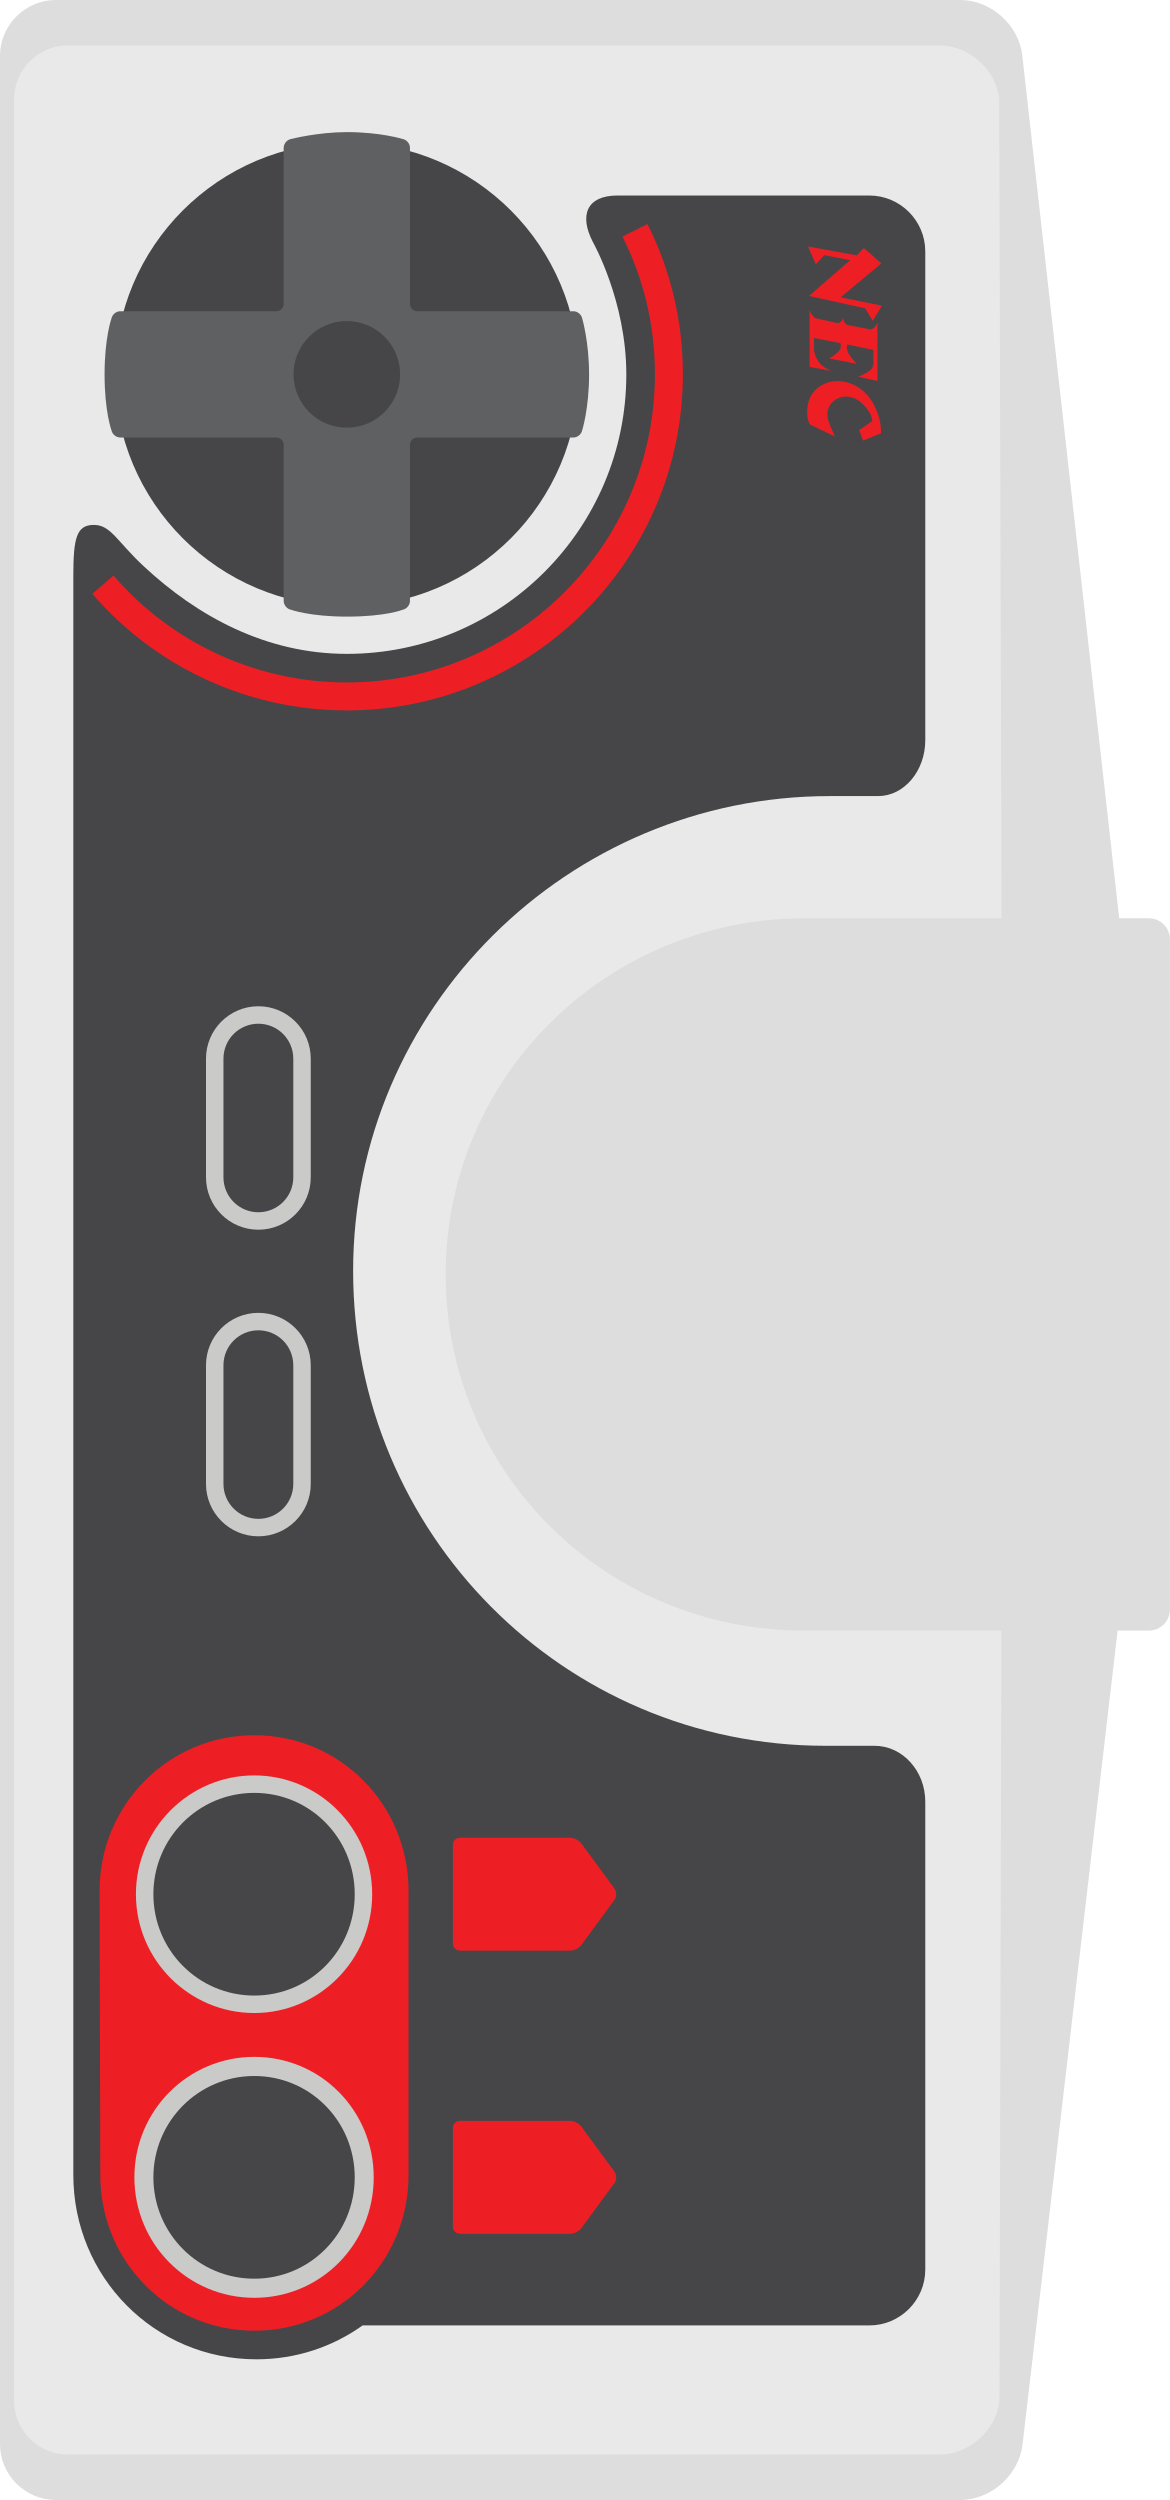
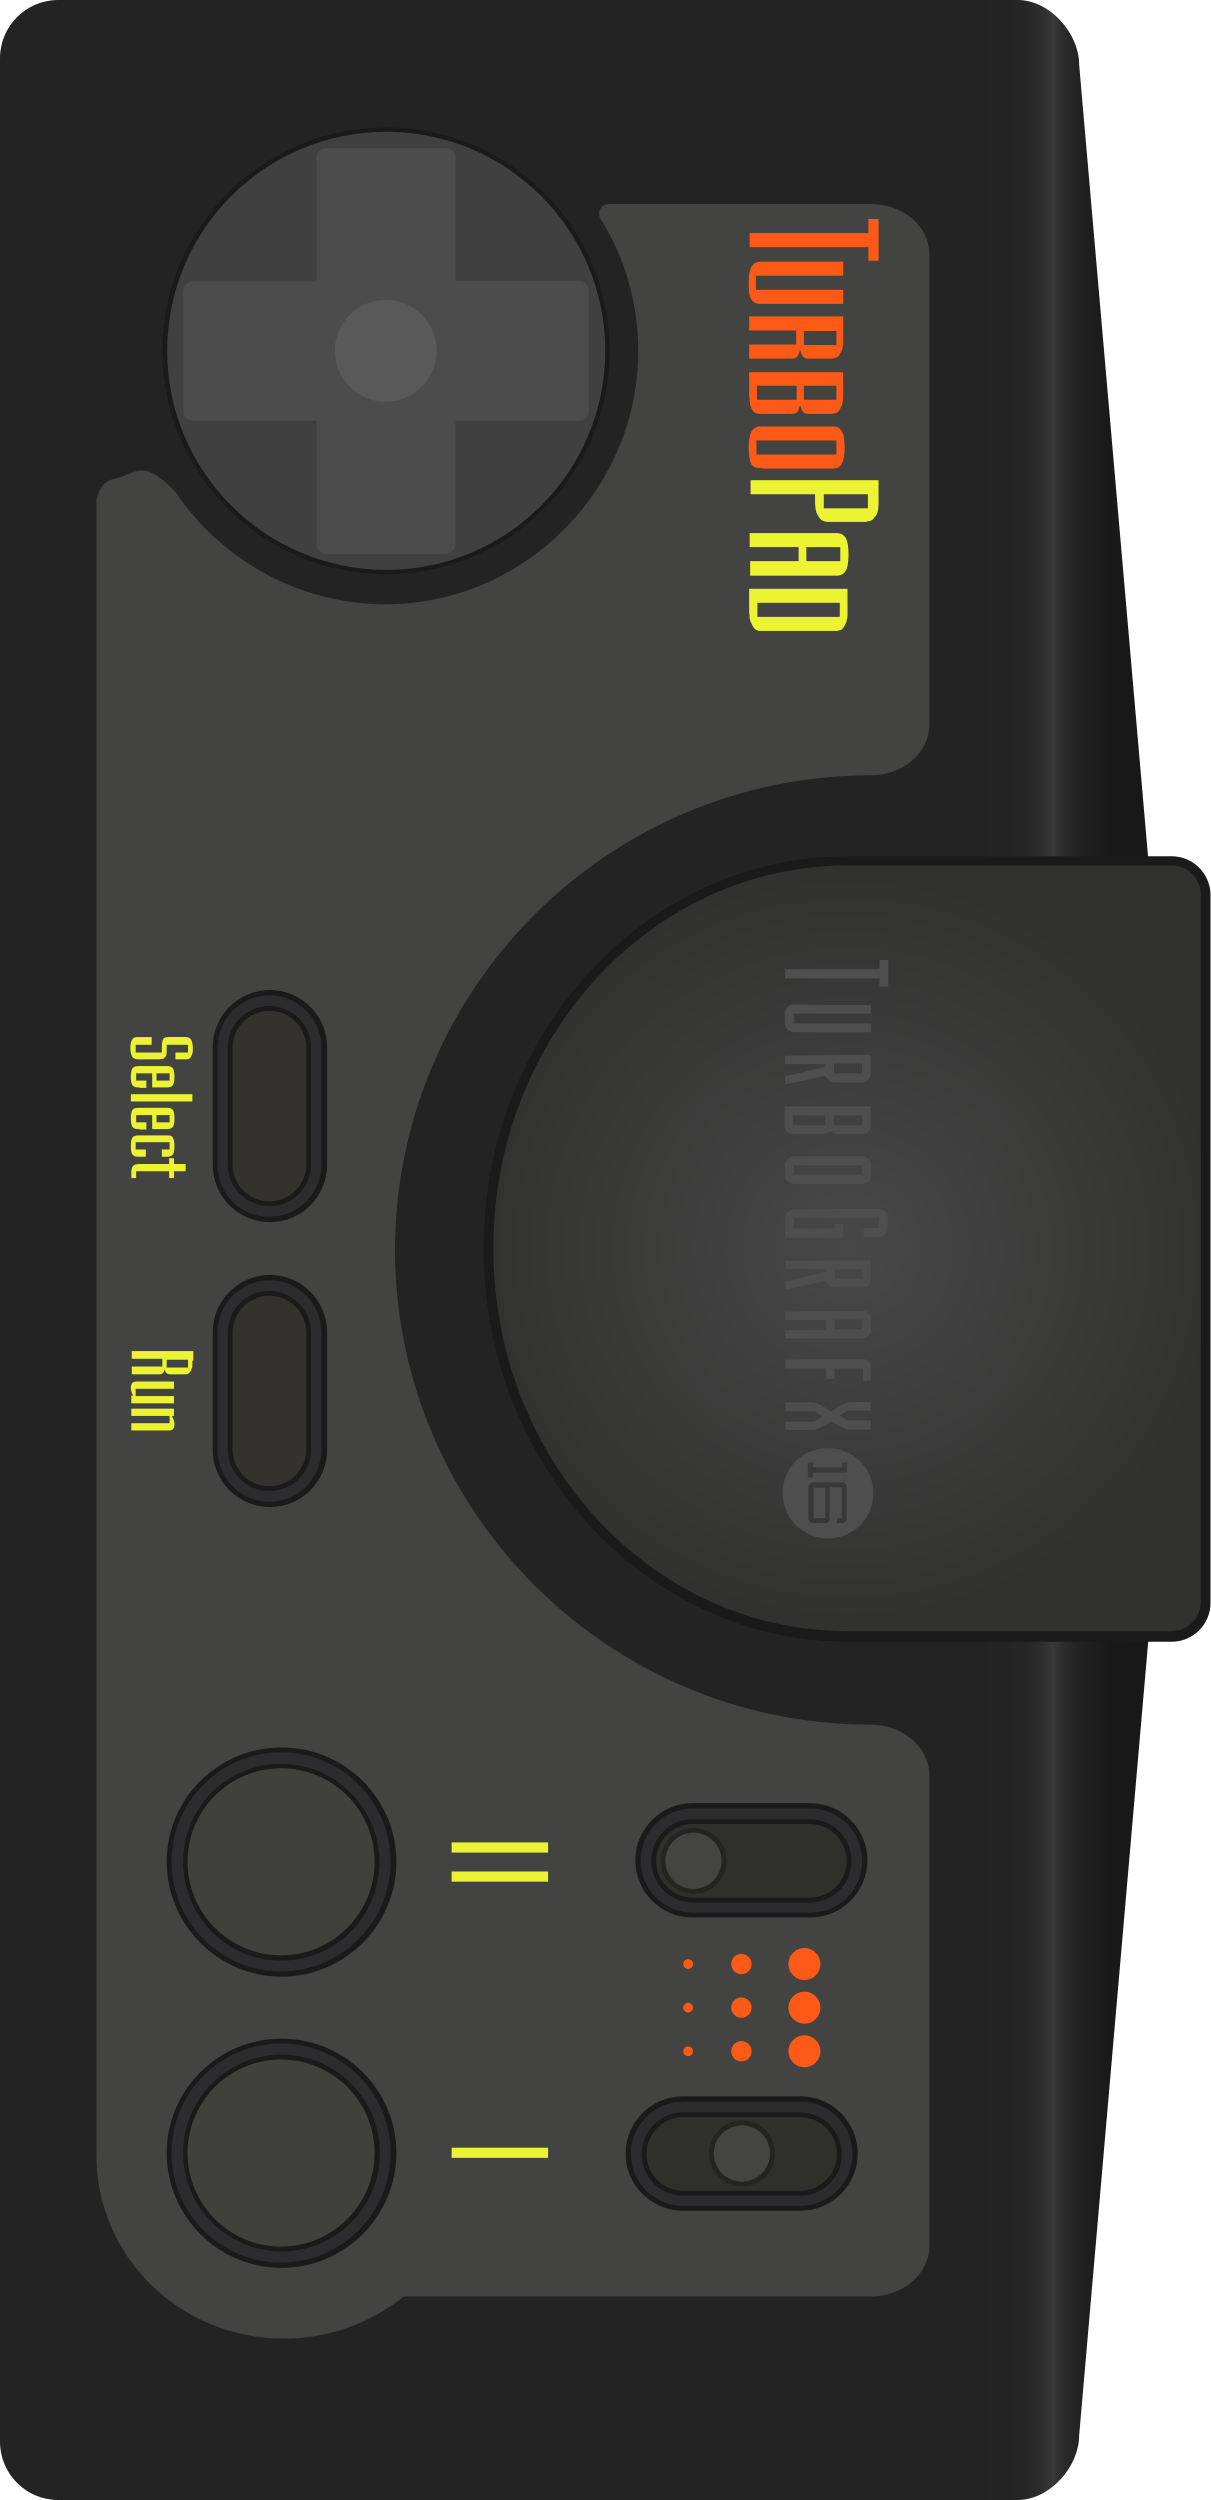
- <svg xmlns="http://www.w3.org/2000/svg" width="93.593" height="200" version="1.1" id="svg49">
-   <defs id="defs5">
-     <clipPath id="a">
-       <path d="M0 154.673h330.522V0H0v154.673z" id="path2" />
-     </clipPath>
-   </defs>
-   <g clip-path="url(#a)" transform="matrix(0,0.6051034,0.6051034,0,0,0)" id="g47">
-     <path fill="#deddde" d="M330.522 7.386c0-4.062-3.323-7.386-7.387-7.386H7.386C3.323-0 0 3.324 0 7.386v119.56c0 4.063 3.303 7.758 7.34 8.211l153.812 17.277c4.038.453 10.642.439 14.677-.032l147.355-17.213c4.036-.47 7.338-4.18 7.338-8.243V7.386z" id="path7" />
-     <path fill="#e9e9e9" d="M324.519 8.976c0-3.915-3.201-7.118-7.117-7.118H13.119c-3.915 0-7.118 3.203-7.118 7.118v115.219c0 3.915 3.182 7.475 7.073 7.911l148.227.419c3.891.436 10.255.422 14.144-.032l142.005-.355c3.888-.454 7.069-4.028 7.069-7.943V8.976z" id="path9" />
-     <path fill="#464648" d="M80.155 45.853c0-16.933-13.726-30.659-30.66-30.659-16.933 0-30.659 13.726-30.659 30.659s13.726 30.659 30.659 30.659c16.934 0 30.66-13.726 30.66-30.659" id="path11" />
-     <path fill="#464648" d="M90.939 9.694h-14.772c-5.061 0-6.769.422-6.769 2.721 0 2.218 2.145 3.042 5.386 6.501 6.734 7.185 11.663 16.314 11.663 26.938 0 20.408-16.545 36.951-36.953 36.951-9.715 0-17.517-4.432-17.517-4.432-3.533-1.822-6.127-.802-6.127 3.261v33.31c0 4.063 3.324 7.386 7.387 7.386h64.627c4.063 0 7.386-2.804 7.386-6.232v-6.386c0-34.672 28.107-63.026 62.779-63.026 34.674 0 62.781 27.8 62.781 62.472v6.478c0 3.682 3.324 6.694 7.386 6.694h61.859c4.06 0 7.385-3.323 7.385-7.386v-67.002c2.822-3.946 4.482-8.78 4.482-14.034 0-13.494-10.888-24.214-24.381-24.214H90.939" id="path13" />
-     <path fill="#cacac8" d="M287.861 44.589c-6.115 0-11.09-4.922-11.09-10.972 0-6.082 4.975-11.03 11.09-11.03 6.114 0 11.089 4.948 11.089 11.03 0 6.05-4.975 10.972-11.089 10.972m0-26.619c-8.66 0-15.707 7.019-15.707 15.647 0 8.596 7.047 15.588 15.707 15.588s15.706-6.992 15.706-15.588c0-8.628-7.046-15.647-15.706-15.647" id="path15" />
-     <path fill="#464648" d="M287.861 20.279c7.4 0 13.398 5.939 13.398 13.339s-5.998 13.28-13.398 13.28c-7.4 0-13.398-5.88-13.398-13.28 0-7.4 5.998-13.339 13.398-13.339" id="path17" />
-     <path fill="#cacac8" d="M196.19 27.235h-15.695c-3.825 0-6.925 3.1-6.925 6.924 0 3.824 3.1 6.925 6.925 6.925h15.695c3.824 0 6.924-3.101 6.924-6.925s-3.1-6.924-6.924-6.924" id="path19" />
-     <path fill="#464648" d="M196.19 29.543h-15.695c-2.55 0-4.617 2.067-4.617 4.616 0 2.55 2.067 4.616 4.617 4.616h15.695c2.549 0 4.616-2.066 4.616-4.616 0-2.549-2.067-4.616-4.616-4.616" id="path21" />
-     <path fill="#cacac8" d="M155.655 27.235h-15.695c-3.824 0-6.924 3.1-6.924 6.924 0 3.824 3.1 6.925 6.924 6.925h15.695c3.824 0 6.924-3.101 6.924-6.925s-3.1-6.924-6.924-6.924" id="path23" />
-     <path fill="#464648" d="M155.655 29.543h-15.695c-2.549 0-4.616 2.067-4.616 4.616 0 2.55 2.067 4.616 4.616 4.616h15.695c2.549 0 4.616-2.066 4.616-4.616 0-2.549-2.067-4.616-4.616-4.616" id="path25" />
-     <path fill="#ed1f24" d="M257.895 60.803c0-.508-.416-.923-.923-.923h-13.079c-.508 0-.924.415-.924.923v14.584c0 .507.336 1.168.746 1.469l5.973 4.384c.409.3 1.079.3 1.489 0l5.974-4.384c.409-.301.744-.962.744-1.469v-14.584zm37.43 0c0-.508-.415-.923-.923-.923h-13.077c-.51 0-.926.415-.926.923v14.584c0 .507.337 1.168.747 1.469l5.972 4.384c.41.3 1.08.3 1.489 0l5.975-4.384c.408-.301.743-.962.743-1.469v-14.584z" id="path27" />
-     <path fill="#ed1f24" fill-rule="evenodd" d="M52.312 114.736c-.564-.482-1.074-1.121-1.413-1.818-.339-.698-.512-1.455-.52-2.147-.008-.695.145-1.326.427-1.904.284-.58.695-1.107 1.204-1.461.51-.357 1.116-.544 1.672-.629.556-.085 1.062-.071 1.463-.014.401.057.695.152.966.302l1.593 3.311c-.413-.194-.833-.371-1.268-.551-.435-.178-.887-.361-1.365-.42-.478-.055-.983.01-1.434.278-.449.265-.841.732-1.044 1.257-.205.521-.217 1.1-.076 1.624.142.521.443.987.81 1.396.363.408.793.759 1.193.989.399.232.767.344 1.143.372l1.204-1.734 1.385.517-.971 2.375c-.273.009-.548 0-.875-.036-.325-.035-.7-.096-1.091-.196-.391-.099-.795-.24-1.308-.473-.511-.232-1.131-.557-1.695-1.038m-9.047.884c.141-.159.317-.363.277-.582l-.551-2.905c-.044-.227-.245-.392-.404-.505-.158-.114-.352-.144-.546-.175.168-.065.335-.131.448-.253.113-.122.268-.295.227-.478l-.631-2.83c-.06-.26-.326-.425-.514-.568-.19-.141-.405-.213-.621-.285h7.551l.532 2.832c-.29-.589-.581-1.175-1.075-1.553-.498-.377-1.175-.708-1.893-.708H44.68l.691 3.504c.25.086.535.077.79-.048.256-.122.484-.363.69-.624.204-.261.384-.541.528-.841l.723 3.686c-.246-.27-.522-.516-.818-.737-.298-.22-.614-.417-.912-.515-.297-.097-.574-.097-.83-.021l.715 3.449 1.114.012c.504.004 1.007.065 1.413-.269.408-.333.721-1.031 1.03-1.731l.55 2.526h-7.675c.216-.11.432-.22.576-.381m-3.954-4.475l-4.488 5.377-2.039-2.331.978-.894-1.169-6.472 2.346 1.03-1.21 1.121.671 3.423 4.728-5.45 1.632 7.431 1.654 1-1.998 1.216-1.105-5.451z" id="path29" />
-     <path fill="#ed1f24" d="M78.506 12.207l-2.412 2.796c8.982 7.75 14.134 18.996 14.134 30.851 0 22.461-18.273 40.734-40.734 40.734-6.405 0-12.535-1.443-18.22-4.291l-1.654 3.302c6.203 3.107 12.89 4.682 19.874 4.682 24.497 0 44.428-19.93 44.428-44.427 0-12.93-5.619-25.194-15.416-33.647m209.074 1.052c11.356 0 20.559 9.02 20.559 20.375s-9.203 20.376-20.559 20.376h-37.605c-11.355 0-20.559-9.021-20.559-20.376s9.204-20.466 20.559-20.466l37.605.091z" id="path31" />
-     <path fill="#cacac8" d="M250.433 44.589c-6.116 0-11.092-4.922-11.092-10.972 0-6.082 4.976-11.03 11.092-11.03 6.114 0 11.089 4.948 11.089 11.03 0 6.05-4.975 10.972-11.089 10.972m0-26.619c-8.661 0-15.708 7.019-15.708 15.647 0 8.596 7.047 15.588 15.708 15.588 8.66 0 15.706-6.992 15.706-15.588 0-8.628-7.046-15.647-15.706-15.647" id="path33" />
-     <path fill="#464648" d="M250.433 20.279c7.399 0 13.398 5.939 13.398 13.339s-5.999 13.28-13.398 13.28-13.399-5.88-13.399-13.28c0-7.4 6-13.339 13.399-13.339" id="path35" />
-     <path fill="#cacac8" d="M287.865 17.767c8.796 0 15.926 7.06 15.926 15.857 0 8.796-7.13 15.786-15.926 15.786-8.798 0-15.93-6.99-15.93-15.786 0-8.797 7.132-15.857 15.93-15.857" id="path37" />
-     <path fill="#464648" d="M287.865 20.279c7.398 0 13.398 5.939 13.398 13.339s-6 13.28-13.398 13.28c-7.4 0-13.399-5.88-13.399-13.28 0-7.4 5.999-13.339 13.399-13.339" id="path39" />
-     <path fill="#deddde" d="M124.176 154.673c-1.524 0-2.77-1.247-2.77-2.77v-45.479c0-26.195 20.89-47.5 47.085-47.5 26.197 0 47.086 21.166 47.086 47.361v45.618c0 1.523-1.246 2.77-2.77 2.77h-88.631z" id="path41" />
-     <path fill="#5f6062" d="M57.844 75.811c0 .531-.426 1.052-.945 1.156 0 0-2.868.915-7.404.915-4.34 0-7.402-.914-7.402-.914-.52-.105-.945-.626-.945-1.157v-20.645c0-.531-.434-.965-.965-.965h-20.646c-.531 0-1.051-.425-1.155-.945 0 0-.916-2.9-.916-7.403 0-3.838.916-7.403.916-7.403.104-.519.624-.944 1.155-.944h20.646c.531 0 .965-.435.965-.966v-20.644c0-.531.425-1.052.945-1.157 0 0 2.526-.914 7.402-.914 4.964 0 7.404.916 7.404.916.519.103.945.624.945 1.155v20.644c0 .531.434.966.964.966h20.646c.531 0 1.051.425 1.155.944 0 0 .915 2.495.915 7.403 0 5.166-.915 7.403-.915 7.403-.104.52-.624.945-1.155.945h-20.646c-.53 0-.964.434-.964.965v20.645z" id="path43" />
-     <path fill="#464648" d="M56.542 45.853c0-3.893-3.155-7.047-7.048-7.047-3.892 0-7.048 3.154-7.048 7.047 0 3.894 3.156 7.048 7.048 7.048 3.893 0 7.048-3.154 7.048-7.048" id="path45" />
+ <svg xmlns="http://www.w3.org/2000/svg" viewBox="288.456 315.765 104.8 216.439" version="1.1" id="svg158">
+   <defs id="defs162" />
+   <linearGradient id="a" gradientUnits="userSpaceOnUse" x1="340.856" y1="476.385" x2="340.856" y2="374.017" gradientTransform="rotate(90 340.856 423.984)">
+     <stop offset="0" stop-color="#232323" id="stop2" />
+     <stop offset=".827" stop-color="#232323" id="stop4" />
+     <stop offset=".865" stop-color="#252525" id="stop6" />
+     <stop offset=".879" stop-color="#2c2c2c" id="stop8" />
+     <stop offset=".889" stop-color="#373737" id="stop10" />
+     <stop offset=".89" stop-color="#393939" id="stop12" />
+     <stop offset=".9" stop-color="#2b2b2b" id="stop14" />
+     <stop offset=".916" stop-color="#202020" id="stop16" />
+     <stop offset=".938" stop-color="#191919" id="stop18" />
+     <stop offset="1" stop-color="#171717" id="stop20" />
+   </linearGradient>
+   <path d="M288.456 424.089v-103.29c0-2.769 2.266-5.034 5.034-5.034h83.068c2.769 0 5.328 2.853 5.328 5.622l8.936 102.703v-.21l-8.936 102.703c0 2.769-2.559 5.622-5.328 5.622H293.49c-2.769 0-5.034-2.266-5.034-5.034v-103.29" fill="url(#a)" id="path23" />
+   <radialGradient id="b" cx="340.709" cy="402.965" r="32.329" gradientTransform="rotate(90 340.856 423.984)" gradientUnits="userSpaceOnUse">
+     <stop offset="0" stop-color="#484848" id="stop25" />
+     <stop offset="1" stop-color="#313130" id="stop27" />
+   </radialGradient>
+   <path d="M361.875 390.274c-17.159 0-31.046 15.019-31.046 33.563s13.887 33.563 31.046 33.563h28.109c1.594 0 2.937-1.343 2.937-2.937v-61.252c0-1.594-1.343-2.937-2.937-2.937h-28.109z" fill="url(#b)" id="path30" />
+   <path d="M365.357 398.875v2.307h-.755v-.713h-8.181v-.797h8.181v-.797h.755zM364.015 444.395c.168 1.049-.084 2.14-.713 2.979a3.808 3.808 0 0 1-1.804 1.343c-.839.294-1.762.336-2.601.042-.755-.252-1.384-.713-1.888-1.343a4.092 4.092 0 0 1-.797-2.391c0-1.301.671-2.559 1.72-3.23 1.091-.713 2.517-.881 3.734-.336 1.216.46 2.139 1.635 2.349 2.936zm-2.224-2.014h-.461v.42h-2.475v-.42h-.461v1.301h.461v-.42h2.937l-.001-.881zm-.294 1.72h-2.769c-.126.084-.21.21-.294.294v2.937c.126.126.252.336.42.294h1.175c.126-.042.168-.168.252-.252v-2.853h1.049v2.685h-.42v.42h.587l.252-.252v-2.979c-.042-.084-.126-.168-.252-.294zM363.847 402.777v.755h-6.671v.839h6.671v.755h-6.377c-.168 0-.294 0-.461-.042-.336-.084-.587-.378-.587-.713v-.923c0-.42.378-.755.797-.713 2.181.042 4.404.042 6.628.042zM363.847 407.098v1.594c0 .378-.294.755-.671.797h-2.433c-.336 0-.713-.252-.797-.587l-3.524.755v-.713c1.175-.252 2.307-.545 3.482-.797v-.252h-3.482v-.713c2.474-.084 4.95-.084 7.425-.084zm-.755.755h-2.433v.839h2.433v-.839zM363.847 411.545v1.678a.76.76 0 0 1-.629.713h-2.349c-.21 0-.378-.168-.545-.294-.126.168-.294.294-.503.294-.336.042-.629 0-.965 0h-1.468c-.21 0-.42.042-.629-.084a.693.693 0 0 1-.378-.629v-1.678h7.466zm-.755.797h-2.433v.839h2.433v-.839zm-3.189 0h-2.769v.839h2.769v-.839zM363.805 416.37c.084.21.042.461.042.713 0 .252.042.545-.084.755-.126.252-.378.42-.629.42h-5.706c-.168 0-.336 0-.503-.042-.252-.126-.461-.336-.503-.629v-.755c0-.168 0-.294.042-.42.126-.294.42-.545.713-.545h5.706c.168 0 .294 0 .461.042a.829.829 0 0 1 .461.461zm-.713.293h-5.915v.797h5.915v-.797z" fill="#4e4e4e" id="path32" />
+   <path d="M359.903 444.563v2.643h-1.007v-2.643h1.007zM364.518 420.439c.378 0 .755.294.797.671v.923c.042.42-.378.839-.797.839h-1.301v-.797h1.343v-.881h-7.384v.923h3.566v-.378h.713v1.175h-5.034v-1.636c0-.294.21-.629.503-.755.168-.042.336-.042.503-.042 2.35-.042 4.742-.042 7.091-.042zM363.847 424.886v1.552c0 .336-.168.629-.461.755-.126.042-.252.042-.336.042h-2.349c-.336 0-.671-.252-.713-.587l-3.524.755v-.713c1.175-.252 2.307-.545 3.482-.797v-.252h-3.482v-.713c2.432-.042 4.908-.042 7.383-.042zm-.713.755h-2.391v.839h2.391v-.839zM363.176 429.249c.336 0 .671.294.671.629v1.007c0 .168-.042.336-.168.503s-.336.252-.545.252h-6.713v-.713h3.524v-.881h-3.524v-.713c2.265-.084 4.489-.084 6.755-.084zm-.084.756h-2.391v.839h2.391v-.839zM363.217 433.445c.336 0 .629.294.629.629v1.259h-.671v-1.091H360.7v.923h-.713v-.923h-3.524v-.755c2.223-.042 4.489-.042 6.754-.042zM363.847 437.137v.755h-2.056c-.21.126-.42.294-.629.42.21.126.42.294.629.42h2.056v.797h-1.468c-.21 0-.461.042-.671-.042-.461-.168-.881-.42-1.301-.671-.462.294-.965.629-1.468.755h-2.475v-.713h2.475c.252-.126.461-.294.713-.461-.21-.168-.461-.294-.671-.462h-2.517v-.755h2.307c.21 0 .42.084.587.168.378.168.713.378 1.049.629.461-.294.923-.629 1.468-.797.629-.043 1.301-.043 1.972-.043z" fill="#4e4e4e" id="path34" />
+   <path d="M302.51 346.139c0-10.656 8.684-19.341 19.383-19.341s19.341 8.684 19.341 19.341-8.684 19.341-19.341 19.341-19.383-8.643-19.383-19.341zm37.885 0c0-10.195-8.307-18.502-18.502-18.502s-18.544 8.307-18.544 18.502 8.307 18.502 18.544 18.502c10.195.042 18.502-8.265 18.502-18.502z" fill="#1a1a1a" id="path36" />
+   <circle cx="321.893" cy="346.139" r="18.963" fill="#404040" id="circle38" />
+   <path d="M327.892 362.837V352.18h10.698a.842.842 0 0 0 .839-.839v-10.405a.842.842 0 0 0-.839-.839h-10.698v-10.656a.842.842 0 0 0-.839-.839H316.69a.842.842 0 0 0-.839.839v10.698h-10.698a.841.841 0 0 0-.839.839v10.363c0 .461.378.839.839.839h10.698v10.698c0 .461.378.839.839.839h10.363c.462-.041.839-.419.839-.88" fill="#4c4c4c" id="path40" />
+   <circle cx="321.851" cy="346.139" r="4.405" fill="#595959" id="circle42" />
+   <path d="M330.326 423.879c0-18.753 14.096-33.983 31.465-33.983H389.9a3.366 3.366 0 0 1 3.356 3.356v61.294a3.366 3.366 0 0 1-3.356 3.356h-28.109c-17.369-.04-31.465-15.311-31.465-34.023zm62.091-30.668a2.525 2.525 0 0 0-2.517-2.517h-28.109c-16.907 0-30.626 14.894-30.626 33.143 0 18.292 13.719 33.143 30.626 33.143H389.9a2.525 2.525 0 0 0 2.517-2.517v-61.252z" fill="#1a1a1a" id="path44" />
+   <path d="M322.648 423.879c0 22.739 18.46 41.199 41.199 41.199 2.769 0 5.076 1.972 5.076 4.405v40.695c0 2.433-2.266 4.405-5.076 4.405h-40.443a16.472 16.472 0 0 1-10.363 3.65c-8.978 0-16.236-7.09-16.236-15.859v-78.453.21-65.112c.126-.252.168-1.552 1.72-1.846 1.72-.378 2.266-1.804 5.118 1.175 3.986 5.915 10.782 9.817 18.46 9.733 11.999-.168 21.732-10.153 21.606-22.152-.042-4.111-1.217-7.971-3.272-11.244-.336-.545.084-1.259.713-1.259h22.613c2.853-.042 5.16 1.93 5.16 4.363v40.695c0 2.433-2.266 4.405-5.076 4.405-22.739 0-41.199 18.46-41.199 41.199" fill="#434342" id="path46" />
+   <path fill="#ecf332" d="M327.557 501.704h8.349v.881h-8.349zM327.557 477.79h8.349v.881h-8.349zM327.557 475.273h8.349v.881h-8.349z" id="path48" />
+   <circle cx="358.099" cy="485.803" r="1.384" fill="#fd5a17" id="circle50" />
+   <circle cx="358.099" cy="489.579" r="1.384" fill="#fd5a17" id="circle52" />
+   <circle cx="358.099" cy="493.355" r="1.384" fill="#fd5a17" id="circle54" />
+   <circle cx="352.645" cy="485.803" r=".881" fill="#fd5a17" id="circle56" />
+   <circle cx="352.645" cy="489.579" r=".881" fill="#fd5a17" id="circle58" />
+   <circle cx="352.645" cy="493.355" r=".881" fill="#fd5a17" id="circle60" />
+   <circle cx="348.03" cy="485.803" r=".42" fill="#fd5a17" id="circle62" />
+   <circle cx="348.03" cy="489.579" r=".42" fill="#fd5a17" id="circle64" />
+   <circle cx="348.03" cy="493.355" r=".42" fill="#fd5a17" id="circle66" />
+   <g id="g76">
+     <path d="M302.888 476.951c0-5.454 4.447-9.901 9.943-9.901s9.943 4.447 9.943 9.901-4.447 9.943-9.943 9.943-9.943-4.489-9.943-9.943zm19.005 0c0-4.992-4.07-9.062-9.104-9.062s-9.104 4.07-9.104 9.062 4.069 9.104 9.104 9.104 9.104-4.112 9.104-9.104z" fill="#1a1a1a" id="path68" />
+     <circle cx="312.789" cy="476.951" r="9.482" fill="#2c2c2e" id="circle70" />
+     <path d="M304.314 476.951c0-4.699 3.776-8.475 8.475-8.475s8.517 3.818 8.517 8.517-3.818 8.517-8.517 8.517-8.475-3.86-8.475-8.559zm16.153 0c0-4.237-3.44-7.678-7.678-7.678s-7.678 3.44-7.678 7.678 3.44 7.678 7.678 7.678 7.678-3.441 7.678-7.678z" fill="#1a1a1a" id="path72" />
+     <circle cx="312.789" cy="476.951" r="8.097" fill="#41413b" id="circle74" />
+   </g>
+   <g id="g86">
+     <path d="M302.888 502.165c0-5.454 4.447-9.901 9.943-9.901s9.943 4.447 9.943 9.901-4.447 9.943-9.943 9.943-9.943-4.489-9.943-9.943zm19.005 0c0-4.992-4.07-9.062-9.104-9.062s-9.104 4.07-9.104 9.062 4.069 9.104 9.104 9.104 9.104-4.111 9.104-9.104z" fill="#1a1a1a" id="path78" />
+     <circle cx="312.789" cy="502.165" r="9.482" fill="#2c2c2e" id="circle80" />
+     <path d="M304.314 502.165c0-4.699 3.818-8.517 8.517-8.517s8.517 3.818 8.517 8.517-3.818 8.517-8.517 8.517-8.517-3.86-8.517-8.517zm16.153 0c0-4.237-3.44-7.678-7.678-7.678s-7.678 3.44-7.678 7.678c0 4.237 3.44 7.678 7.678 7.678s7.678-3.483 7.678-7.678z" fill="#1a1a1a" id="path82" />
+     <circle cx="312.789" cy="502.165" r="8.097" fill="#41413b" id="circle84" />
+   </g>
+   <g id="g96">
+     <path d="M306.874 441.29v-10.195a4.96 4.96 0 0 1 4.951-4.951 4.96 4.96 0 0 1 4.951 4.951v10.195a4.96 4.96 0 0 1-4.951 4.951 4.96 4.96 0 0 1-4.951-4.951zm9.02-10.195c0-2.266-1.846-4.111-4.111-4.111s-4.111 1.846-4.111 4.111v10.195c0 2.266 1.846 4.111 4.111 4.111s4.111-1.846 4.111-4.111v-10.195z" fill="#1a1a1a" id="path88" />
+     <path d="M307.293 441.29v-10.195a4.494 4.494 0 0 1 4.489-4.489 4.494 4.494 0 0 1 4.489 4.489v10.195a4.494 4.494 0 0 1-4.489 4.489c-2.475.042-4.489-2.014-4.489-4.489z" fill="#2c2c2e" id="path90" />
+     <path d="M308.174 441.248v-10.111c0-2.014 1.636-3.608 3.608-3.608s3.608 1.636 3.608 3.608v10.111c0 2.014-1.636 3.608-3.608 3.608s-3.608-1.594-3.608-3.608zm6.419-10.111a2.767 2.767 0 0 0-2.769-2.769c-1.51 0-2.769 1.259-2.769 2.769v10.111a2.767 2.767 0 0 0 2.769 2.769c1.51 0 2.769-1.259 2.769-2.769v-10.111z" fill="#1a1a1a" id="path92" />
+     <path d="M308.594 441.248v-10.111a3.187 3.187 0 0 1 3.189-3.189 3.187 3.187 0 0 1 3.188 3.189v10.111a3.186 3.186 0 0 1-3.188 3.188 3.186 3.186 0 0 1-3.189-3.188z" fill="#33322d" id="path94" />
+   </g>
+   <g id="g106">
+     <path d="M306.874 416.621v-10.195a4.96 4.96 0 0 1 4.951-4.951 4.96 4.96 0 0 1 4.951 4.951v10.195a4.96 4.96 0 0 1-4.951 4.951 4.96 4.96 0 0 1-4.951-4.951zm9.02-10.194c0-2.266-1.846-4.111-4.111-4.111s-4.111 1.846-4.111 4.111v10.195c0 2.265 1.846 4.111 4.111 4.111s4.111-1.846 4.111-4.111v-10.195z" fill="#1a1a1a" id="path98" />
+     <path d="M307.293 416.621v-10.195a4.494 4.494 0 0 1 4.489-4.489 4.494 4.494 0 0 1 4.489 4.489v10.195a4.494 4.494 0 0 1-4.489 4.489c-2.475.042-4.489-1.971-4.489-4.489z" fill="#2c2c2e" id="path100" />
+     <path d="M308.174 416.579v-10.111c0-2.014 1.636-3.608 3.608-3.608s3.608 1.636 3.608 3.608v10.111c0 2.014-1.636 3.608-3.608 3.608s-3.608-1.594-3.608-3.608zm6.419-10.11a2.767 2.767 0 0 0-2.769-2.769c-1.51 0-2.769 1.259-2.769 2.769v10.111a2.767 2.767 0 0 0 2.769 2.769c1.51 0 2.769-1.259 2.769-2.769v-10.111z" fill="#1a1a1a" id="path102" />
+     <path d="M308.594 416.579v-10.111a3.187 3.187 0 0 1 3.189-3.188 3.186 3.186 0 0 1 3.188 3.188v10.111a3.186 3.186 0 0 1-3.188 3.188c-1.763.043-3.189-1.426-3.189-3.188z" fill="#33322d" id="path104" />
+   </g>
+   <g fill="#ecf332" id="g110">
+     <path d="M303.601 406.888h1.133v-.671h-1.846V406.679c0 .21 0 .336-.042.42a.231.231 0 0 1-.126.21c-.042.084-.126.126-.168.126-.042 0-.168.042-.336.042h-1.804c-.252 0-.42-.084-.503-.21-.084-.126-.168-.42-.168-.755s.042-.587.168-.755c.084-.168.252-.21.503-.21H301.587v.671h-1.384v.671h2.266v-.504c0-.21 0-.336.042-.42 0-.084.042-.168.084-.252.042-.084.126-.126.168-.126.084 0 .168-.042.336-.042h1.385c.252 0 .42.084.503.21.084.126.168.42.168.755 0 .21 0 .336-.042.461-.042.126-.084.21-.126.294-.042.084-.126.126-.168.168-.042.042-.168.042-.294.042h-.881v-.587h-.043zM300.539 409.909h-.168c-.21 0-.378-.084-.461-.21-.084-.126-.126-.378-.126-.713s.042-.587.126-.713c.084-.126.252-.21.503-.21h2.56c.21 0 .378.084.461.21.084.126.126.378.126.713s-.042.587-.126.713c-.084.126-.252.21-.503.21H301.63v-1.217h-1.384v.629h.881v.629h-.587v-.041zm1.468-1.217v.629h1.133v-.629h-1.133zM305.112 411.125h-5.328v-.629h5.328v.629zM300.539 413.517h-.168c-.21 0-.378-.084-.461-.21-.084-.126-.126-.378-.126-.713s.042-.587.126-.713c.084-.126.252-.21.503-.21h2.56c.21 0 .378.084.461.21.084.126.126.378.126.713s-.042.587-.126.713c-.084.126-.252.21-.503.21H301.63V412.3h-1.384v.629h.881v.629h-.587v-.041zm1.468-1.217v.629h1.133v-.629h-1.133zM302.468 415.279h.671v-.629h-2.937v.629h.881v.629H300.37c-.21 0-.378-.084-.462-.21-.084-.126-.126-.378-.126-.713s.042-.587.126-.713c.084-.126.252-.21.503-.21h2.56c.126 0 .252 0 .294.042a.328.328 0 0 1 .168.168c.084.168.126.42.126.713 0 .336-.042.587-.126.713s-.252.21-.461.21h-.504v-.629zM303.098 417.167h-2.853v.587h-.42V417.292c0-.294.042-.503.168-.587.084-.126.294-.168.545-.168H303.097v-.503h.42v.503h1.007v.629h-1.007v.587h-.42v-.586z" id="path108" />
+   </g>
+   <g fill="#ecf332" id="g114">
+     <path d="M305.112 433.571v.378c0 .084 0 .21-.042.252-.042.042-.042.126-.042.168s-.042.084-.084.126c-.042.042-.084.084-.084.126-.042.042-.084.042-.126.084-.042 0-.126.042-.168.042h-1.385c-.126 0-.252-.042-.294-.084-.084-.042-.126-.168-.168-.336-.042.168-.126.252-.168.336-.084.042-.168.084-.294.084h-2.391v-.671h2.643v-.671h-2.643v-.671h5.328v.839h-.082zm-2.224-.084v.671h1.846v-.671h-1.846zM299.993 436.591c-.126-.21-.21-.42-.21-.671 0-.378.168-.545.461-.545h3.273v.629h-3.314v.629h3.314v.629h-3.692v-.671h.168zM303.349 438.395c.126.21.21.42.21.671 0 .378-.168.545-.461.545h-3.273v-.629h3.314v-.629h-3.314v-.629h3.692v.629h-.168v.042z" id="path112" />
+   </g>
+   <g id="g128">
+     <path d="M358.603 481.776h-10.195c-2.727 0-4.951-2.224-4.951-4.951s2.224-4.951 4.951-4.951h10.195c2.727 0 4.951 2.224 4.951 4.951s-2.224 4.951-4.951 4.951zm-10.195-9.021a4.117 4.117 0 0 0-4.111 4.111 4.117 4.117 0 0 0 4.111 4.111h10.195a4.117 4.117 0 0 0 4.111-4.111 4.118 4.118 0 0 0-4.111-4.111h-10.195z" fill="#1a1a1a" id="path116" />
+     <path d="M358.603 481.356h-10.195c-2.475 0-4.489-2.014-4.489-4.531a4.494 4.494 0 0 1 4.489-4.489h10.195a4.494 4.494 0 0 1 4.489 4.489c.042 2.517-1.972 4.531-4.489 4.531z" fill="#2c2c2e" id="path118" />
+     <path d="M358.561 480.475H348.45a3.608 3.608 0 1 1 0-7.216h10.111a3.608 3.608 0 0 1 3.608 3.608c.042 1.972-1.595 3.608-3.608 3.608zm-10.111-6.419a2.767 2.767 0 0 0-2.769 2.769 2.767 2.767 0 0 0 2.769 2.769h10.111a2.767 2.767 0 0 0 2.769-2.769 2.767 2.767 0 0 0-2.769-2.769H348.45z" fill="#1a1a1a" id="path120" />
+     <path d="M358.561 480.055H348.45a3.187 3.187 0 0 1-3.189-3.189 3.187 3.187 0 0 1 3.189-3.188h10.111a3.186 3.186 0 0 1 3.188 3.188c.042 1.763-1.426 3.189-3.188 3.189z" fill="#30302b" id="path122" />
+     <path d="M345.639 476.867c0-1.552 1.259-2.853 2.853-2.853s2.853 1.259 2.853 2.853-1.259 2.853-2.853 2.853-2.853-1.301-2.853-2.853zm4.825 0a2.014 2.014 0 0 0-2.014-2.014 1.988 1.988 0 0 0-2.014 2.014c0 1.133.881 2.014 2.014 2.014a2.014 2.014 0 0 0 2.014-2.014z" fill="#242420" id="path124" />
+     <circle cx="348.492" cy="476.867" r="2.433" fill="#444440" id="circle126" />
+   </g>
+   <g id="g142">
+     <path d="M357.763 507.158h-10.195c-2.727 0-4.951-2.224-4.951-4.951s2.224-4.951 4.951-4.951h10.195c2.727 0 4.951 2.224 4.951 4.951s-2.224 4.951-4.951 4.951zm-10.194-9.021c-2.266 0-4.111 1.846-4.111 4.111s1.846 4.111 4.111 4.111h10.195c2.266 0 4.111-1.846 4.111-4.111s-1.846-4.111-4.111-4.111h-10.195z" fill="#1a1a1a" id="path130" />
+     <path d="M357.763 506.738h-10.195a4.494 4.494 0 0 1-4.489-4.489c0-2.475 2.014-4.531 4.489-4.531h10.195c2.475 0 4.489 2.014 4.489 4.531.042 2.433-1.971 4.489-4.489 4.489z" fill="#2c2c2e" id="path132" />
+     <path d="M357.722 505.857h-10.111a3.608 3.608 0 1 1 0-7.216h10.111a3.608 3.608 0 0 1 3.608 3.608c.042 1.972-1.595 3.608-3.608 3.608zm-10.111-6.419a2.767 2.767 0 0 0-2.769 2.769 2.767 2.767 0 0 0 2.769 2.769h10.111a2.767 2.767 0 0 0 2.769-2.769 2.767 2.767 0 0 0-2.769-2.769h-10.111z" fill="#1a1a1a" id="path134" />
+     <path d="M357.722 505.437h-10.111a3.187 3.187 0 0 1-3.188-3.189 3.186 3.186 0 0 1 3.188-3.188h10.111a3.186 3.186 0 0 1 3.188 3.188c.042 1.721-1.426 3.189-3.188 3.189z" fill="#30302b" id="path136" />
+     <path d="M349.834 502.207a2.856 2.856 0 0 1 2.853-2.853c1.594 0 2.853 1.259 2.853 2.853s-1.259 2.853-2.853 2.853a2.856 2.856 0 0 1-2.853-2.853zm4.825 0a2.014 2.014 0 0 0-2.014-2.014 1.988 1.988 0 0 0-2.014 2.014c0 1.133.881 2.014 2.014 2.014a2.014 2.014 0 0 0 2.014-2.014z" fill="#242420" id="path138" />
+     <circle cx="352.687" cy="502.207" r="2.433" fill="#444440" id="circle140" />
+   </g>
+   <g id="g156">
+     <path d="M363.637 338.378v-1.217h-10.279v-1.217h10.279v-1.217h.881v3.608h-.881v.043z" fill="#fd5a17" id="path144" />
+     <g fill="#fd5a17" id="g148">
+       <path d="M354.533 342.07h-.252c-.378 0-.629-.126-.797-.42-.168-.252-.21-.755-.21-1.426 0-.629.084-1.091.252-1.384.168-.252.42-.42.755-.42H361.455v1.217h-7.552v1.217h7.552v1.217h-6.922zM361.455 344.545v.713c0 .21 0 .336-.042.503a.791.791 0 0 1-.084.336l-.126.252c-.042.084-.084.168-.168.252a.231.231 0 0 1-.21.126c-.084.042-.168.042-.294.084h-2.098a.667.667 0 0 1-.461-.168c-.084-.084-.168-.294-.252-.587-.084.294-.168.503-.252.587-.084.126-.252.168-.461.168h-3.692v-1.217h4.07v-1.217h-4.07v-1.217h8.139v1.385zm-3.398-.126v1.217h2.811v-1.217h-2.811zM361.455 349.328v.713c0 .21 0 .336-.042.503a.791.791 0 0 1-.084.336l-.126.252c-.042.084-.084.168-.168.252a.231.231 0 0 1-.21.126c-.084.042-.168.042-.294.084h-2.098a.667.667 0 0 1-.461-.168c-.084-.084-.168-.294-.252-.587-.084.294-.168.503-.252.587-.084.126-.252.168-.461.168h-2.854c-.126 0-.21-.042-.294-.084-.084-.042-.126-.084-.21-.168-.084-.084-.084-.168-.168-.294a.597.597 0 0 1-.084-.252c0-.126 0-.21-.042-.336 0-.126 0-.294-.042-.461v-2.013h8.139v1.342zm-3.398-.168v1.217h2.811v-1.217h-2.811zm-4.069 0v1.217h3.44v-1.217h-3.44zM354.533 356.292h-.252c-.378 0-.671-.126-.797-.378s-.21-.713-.21-1.426c0-.629.084-1.091.252-1.384.168-.252.42-.42.755-.42h6c.294 0 .461 0 .629.042a.653.653 0 0 1 .336.252c.126.168.21.336.252.587.042.252.084.545.084.965 0 .629-.084 1.091-.252 1.384s-.42.42-.755.42h-6.042v-.042zm6.335-2.391h-6.922v1.217h6.922v-1.217z" id="path146" />
+     </g>
+     <path d="M364.518 358.683v.713c0 .21-.042.336-.042.503-.042.126-.042.252-.084.336-.042.084-.084.168-.168.252-.084.084-.126.168-.21.252-.084.084-.168.126-.252.126-.126.042-.252.042-.378.084H360.112a.842.842 0 0 1-.378-.084c-.126-.042-.21-.084-.252-.168-.084-.084-.126-.168-.21-.294l-.126-.252c-.042-.084-.042-.21-.084-.336 0-.126-.042-.294-.042-.461v-.797h-5.58v-1.217h11.076v1.343zm-4.741-.126v1.217h3.818v-1.217h-3.818z" fill="#ecf332" id="path150" />
+     <g fill="#ecf332" id="g154">
+       <path d="M353.358 364.347h4.237v-1.217h-4.237v-1.217h7.468c.378 0 .671.126.839.42.168.252.252.755.252 1.468 0 .671-.084 1.133-.252 1.384-.168.294-.42.42-.797.42H353.4v-1.259h-.042zm7.846 0v-1.217h-2.937v1.217h2.937zM361.833 368.123v.713c0 .21 0 .378-.042.503s-.042.252-.084.336l-.126.252c-.042.084-.084.168-.168.252a.231.231 0 0 1-.21.126c-.084.042-.168.042-.294.084h-6.672c-.126 0-.21-.042-.294-.084-.084-.042-.168-.084-.21-.168-.042-.084-.126-.168-.168-.294l-.126-.252c-.042-.084-.042-.21-.084-.336 0-.126 0-.294-.042-.461V366.739h8.517v1.384zm-7.803-.168v1.217h7.132v-1.217h-7.132z" id="path152" />
+     </g>
  </g>
</svg>
